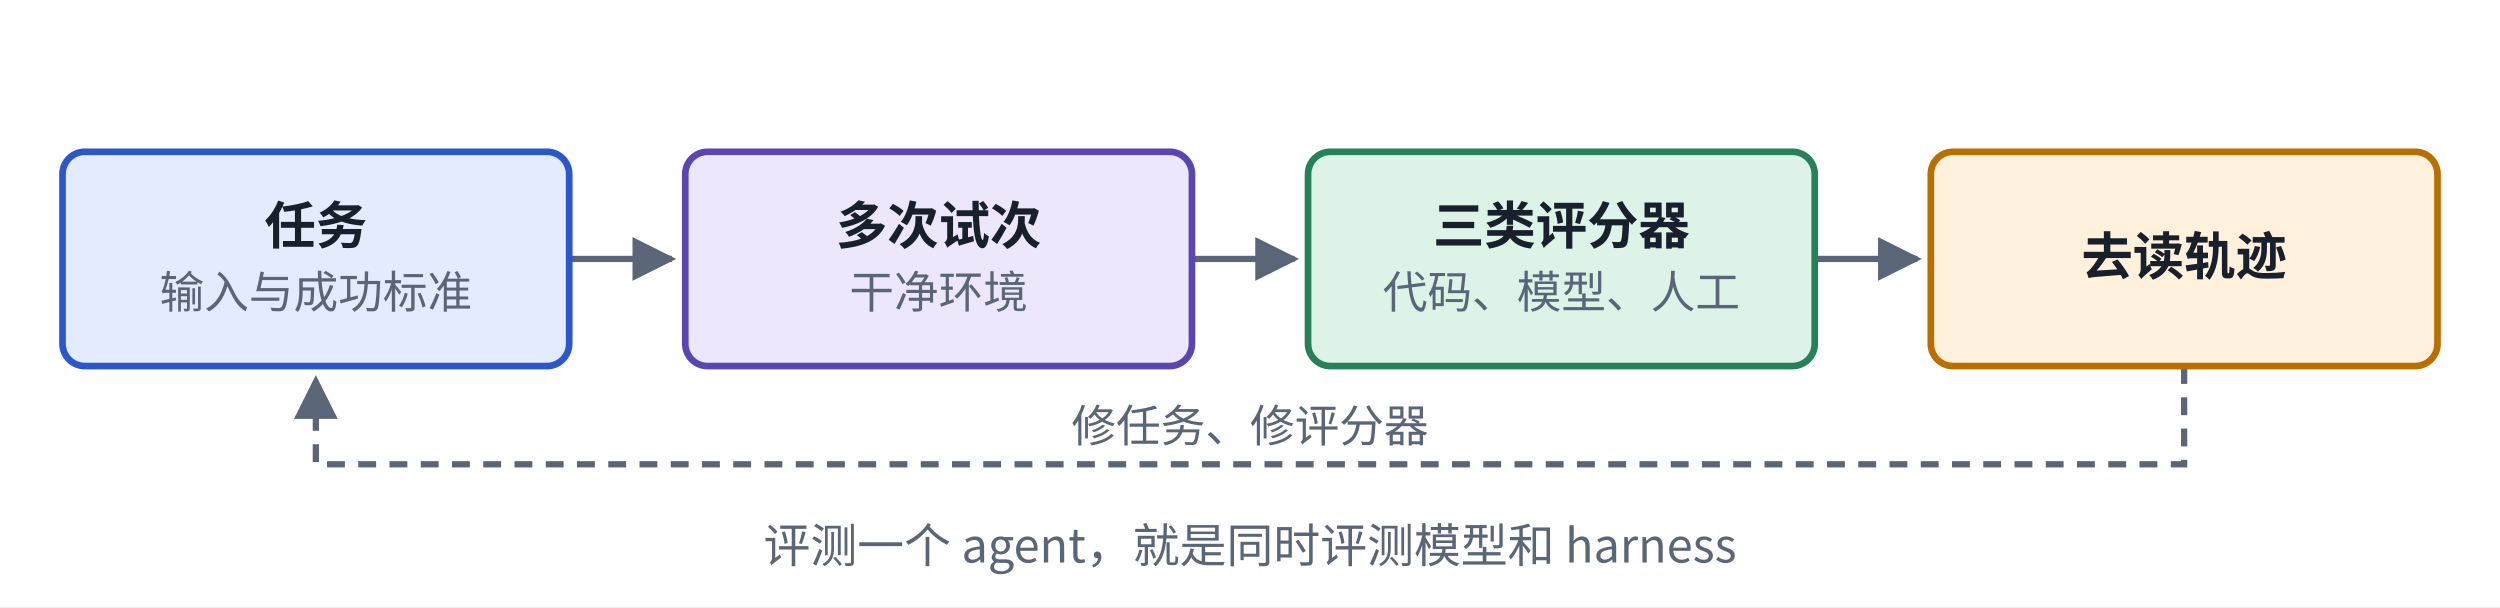
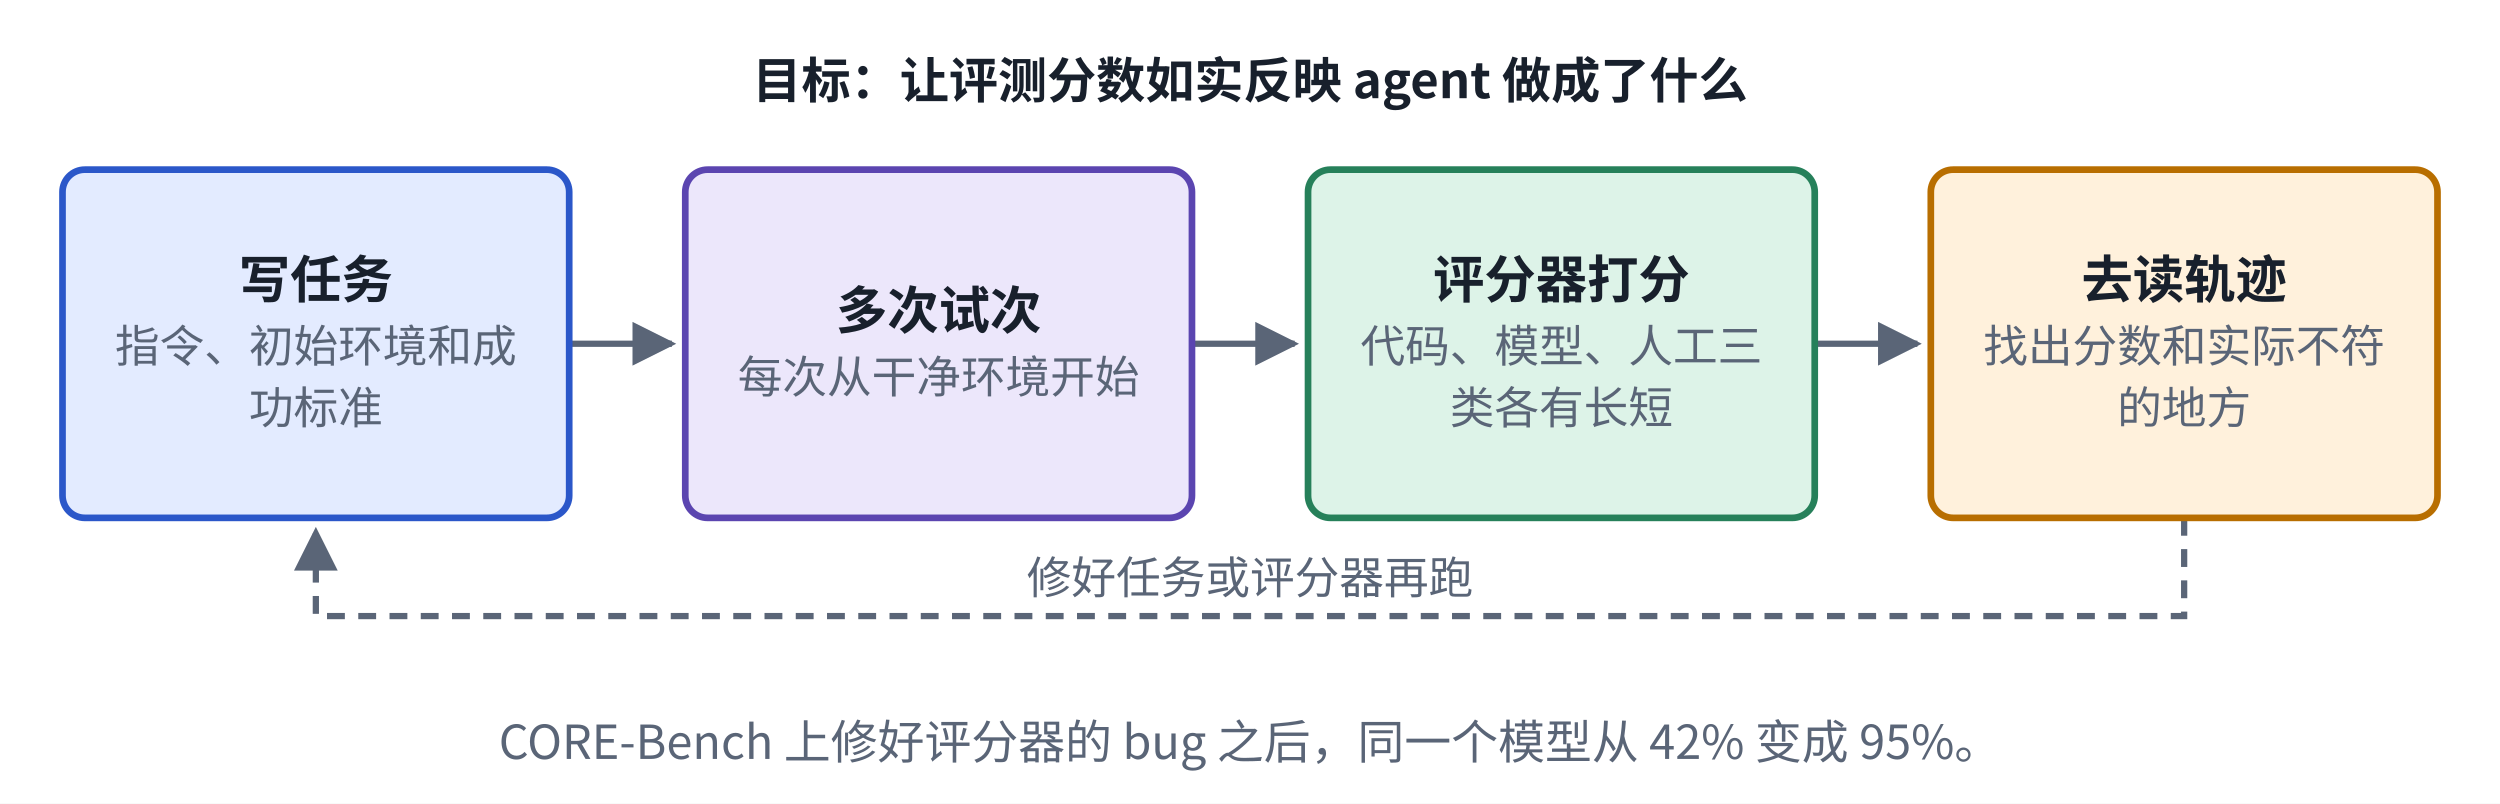
- <svg xmlns="http://www.w3.org/2000/svg" viewBox="0 0 560 136" width="560" height="136" role="img" aria-label="Anthropic 评测手册结构">
+ <svg xmlns="http://www.w3.org/2000/svg" viewBox="0 0 560 180" width="560" height="180" role="img" aria-label="Anthropic 评测手册结构">
  <defs>
    <marker id="ah-cardg1" viewBox="0 0 10 10" refX="9" refY="5" markerWidth="7" markerHeight="7" orient="auto-start-reverse">
      <path d="M0,0 L10,5 L0,10 z" fill="#5A6577" />
    </marker>
  </defs>
-   <rect x="0" y="0" width="560" height="136" fill="#ffffff" />
-   <path d="M127.5,58 L150.5,58" fill="none" stroke="#5A6577" stroke-width="1.4" marker-end="url(#ah-cardg1)" />
-   <path d="M267,58 L290,58" fill="none" stroke="#5A6577" stroke-width="1.4" marker-end="url(#ah-cardg1)" />
-   <path d="M406.5,58 L429.5,58" fill="none" stroke="#5A6577" stroke-width="1.4" marker-end="url(#ah-cardg1)" />
-   <path d="M489.25,82 L489.25,104 L70.75,104 L70.75,85" fill="none" stroke="#5A6577" stroke-width="1.4" stroke-dasharray="4 3" marker-end="url(#ah-cardg1)" />
-   <rect x="14" y="34" width="113.5" height="48" rx="5" fill="#E3EBFF" stroke="#2B57C9" stroke-width="1.5" />
-   <rect x="153.5" y="34" width="113.5" height="48" rx="5" fill="#ECE7FB" stroke="#5B45B0" stroke-width="1.5" />
-   <rect x="293" y="34" width="113.5" height="48" rx="5" fill="#DDF3E8" stroke="#26805A" stroke-width="1.5" />
-   <rect x="432.5" y="34" width="113.5" height="48" rx="5" fill="#FFF1DC" stroke="#B86E00" stroke-width="1.5" />
-   <text x="70.75" y="54.665" text-anchor="middle" font-size="11.5" font-weight="600" fill="#18202C" font-family="PingFang SC, Noto Sans CJK SC, Microsoft YaHei, sans-serif">任务</text>
-   <text x="70.75" y="69.035" text-anchor="middle" font-size="10" font-weight="400" fill="#5A6577" font-family="PingFang SC, Noto Sans CJK SC, Microsoft YaHei, sans-serif">输入与成功标准</text>
-   <text x="210.25" y="54.665" text-anchor="middle" font-size="11.5" font-weight="600" fill="#18202C" font-family="PingFang SC, Noto Sans CJK SC, Microsoft YaHei, sans-serif">多次试次</text>
-   <text x="210.25" y="69.035" text-anchor="middle" font-size="10" font-weight="400" fill="#5A6577" font-family="PingFang SC, Noto Sans CJK SC, Microsoft YaHei, sans-serif">干净环境</text>
-   <text x="349.75" y="54.665" text-anchor="middle" font-size="11.5" font-weight="600" fill="#18202C" font-family="PingFang SC, Noto Sans CJK SC, Microsoft YaHei, sans-serif">三类评分器</text>
-   <text x="349.75" y="69.035" text-anchor="middle" font-size="10" font-weight="400" fill="#5A6577" font-family="PingFang SC, Noto Sans CJK SC, Microsoft YaHei, sans-serif">代码、模型、人工</text>
-   <text x="489.25" y="61.565" text-anchor="middle" font-size="11.5" font-weight="600" fill="#18202C" font-family="PingFang SC, Noto Sans CJK SC, Microsoft YaHei, sans-serif">去读轨迹</text>
-   <text x="280" y="99" text-anchor="middle" font-size="10" font-weight="400" fill="#5A6577" font-family="PingFang SC, Noto Sans CJK SC, Microsoft YaHei, sans-serif" style="paint-order:stroke;stroke-width:4px;stroke-linejoin:round" stroke="#ffffff">修任务、修评分器</text>
-   <text x="280" y="126" text-anchor="middle" font-size="10.5" font-weight="500" fill="#5A6577" font-family="PingFang SC, Noto Sans CJK SC, Microsoft YaHei, sans-serif">评测一个 agent，就是同时评测模型和 harness</text>
+   <rect x="0" y="0" width="560" height="180" fill="#ffffff" />
+   <path d="M127.5,77 L150.5,77" fill="none" stroke="#5A6577" stroke-width="1.4" marker-end="url(#ah-cardg1)" />
+   <path d="M267,77 L290,77" fill="none" stroke="#5A6577" stroke-width="1.4" marker-end="url(#ah-cardg1)" />
+   <path d="M406.5,77 L429.5,77" fill="none" stroke="#5A6577" stroke-width="1.4" marker-end="url(#ah-cardg1)" />
+   <path d="M489.25,116 L489.25,138 L70.75,138 L70.75,119" fill="none" stroke="#5A6577" stroke-width="1.4" stroke-dasharray="4 3" marker-end="url(#ah-cardg1)" />
+   <rect x="14" y="38" width="113.5" height="78" rx="5" fill="#E3EBFF" stroke="#2B57C9" stroke-width="1.5" />
+   <rect x="153.5" y="38" width="113.5" height="78" rx="5" fill="#ECE7FB" stroke="#5B45B0" stroke-width="1.5" />
+   <rect x="293" y="38" width="113.5" height="78" rx="5" fill="#DDF3E8" stroke="#26805A" stroke-width="1.5" />
+   <rect x="432.5" y="38" width="113.5" height="78" rx="5" fill="#FFF1DC" stroke="#B86E00" stroke-width="1.5" />
+   <text x="280" y="22" text-anchor="middle" font-size="11" font-weight="600" fill="#18202C" font-family="PingFang SC, Noto Sans CJK SC, Microsoft YaHei, sans-serif">目标：让评测分数如实反映 agent 做成了什么</text>
+   <text x="70.75" y="66.765" text-anchor="middle" font-size="11.5" font-weight="600" fill="#18202C" font-family="PingFang SC, Noto Sans CJK SC, Microsoft YaHei, sans-serif">写任务</text>
+   <text x="70.75" y="81.135" text-anchor="middle" font-size="10" font-weight="400" fill="#5A6577" font-family="PingFang SC, Noto Sans CJK SC, Microsoft YaHei, sans-serif">指令、初始环境和成</text>
+   <text x="70.75" y="94.935" text-anchor="middle" font-size="10" font-weight="400" fill="#5A6577" font-family="PingFang SC, Noto Sans CJK SC, Microsoft YaHei, sans-serif">功标准</text>
+   <text x="210.25" y="73.665" text-anchor="middle" font-size="11.5" font-weight="600" fill="#18202C" font-family="PingFang SC, Noto Sans CJK SC, Microsoft YaHei, sans-serif">多次试次</text>
+   <text x="210.25" y="88.035" text-anchor="middle" font-size="10" font-weight="400" fill="#5A6577" font-family="PingFang SC, Noto Sans CJK SC, Microsoft YaHei, sans-serif">每次从干净环境开始</text>
+   <text x="349.75" y="66.765" text-anchor="middle" font-size="11.5" font-weight="600" fill="#18202C" font-family="PingFang SC, Noto Sans CJK SC, Microsoft YaHei, sans-serif">评分器打分</text>
+   <text x="349.75" y="81.135" text-anchor="middle" font-size="10" font-weight="400" fill="#5A6577" font-family="PingFang SC, Noto Sans CJK SC, Microsoft YaHei, sans-serif">代码、模型、人工三</text>
+   <text x="349.75" y="94.935" text-anchor="middle" font-size="10" font-weight="400" fill="#5A6577" font-family="PingFang SC, Noto Sans CJK SC, Microsoft YaHei, sans-serif">类各有长短</text>
+   <text x="489.25" y="66.765" text-anchor="middle" font-size="11.5" font-weight="600" fill="#18202C" font-family="PingFang SC, Noto Sans CJK SC, Microsoft YaHei, sans-serif">去读轨迹</text>
+   <text x="489.25" y="81.135" text-anchor="middle" font-size="10" font-weight="400" fill="#5A6577" font-family="PingFang SC, Noto Sans CJK SC, Microsoft YaHei, sans-serif">找出分数和实际不符</text>
+   <text x="489.25" y="94.935" text-anchor="middle" font-size="10" font-weight="400" fill="#5A6577" font-family="PingFang SC, Noto Sans CJK SC, Microsoft YaHei, sans-serif">的地方</text>
+   <text x="280" y="133" text-anchor="middle" font-size="10" font-weight="400" fill="#5A6577" font-family="PingFang SC, Noto Sans CJK SC, Microsoft YaHei, sans-serif" style="paint-order:stroke;stroke-width:4px;stroke-linejoin:round" stroke="#ffffff">修好任务或评分器再跑</text>
+   <text x="280" y="170" text-anchor="middle" font-size="10.5" font-weight="500" fill="#5A6577" font-family="PingFang SC, Noto Sans CJK SC, Microsoft YaHei, sans-serif">CORE-Bench 上修好评分器的 bug 之后，同一个模型从 42% 变成 95%。</text>
</svg>
